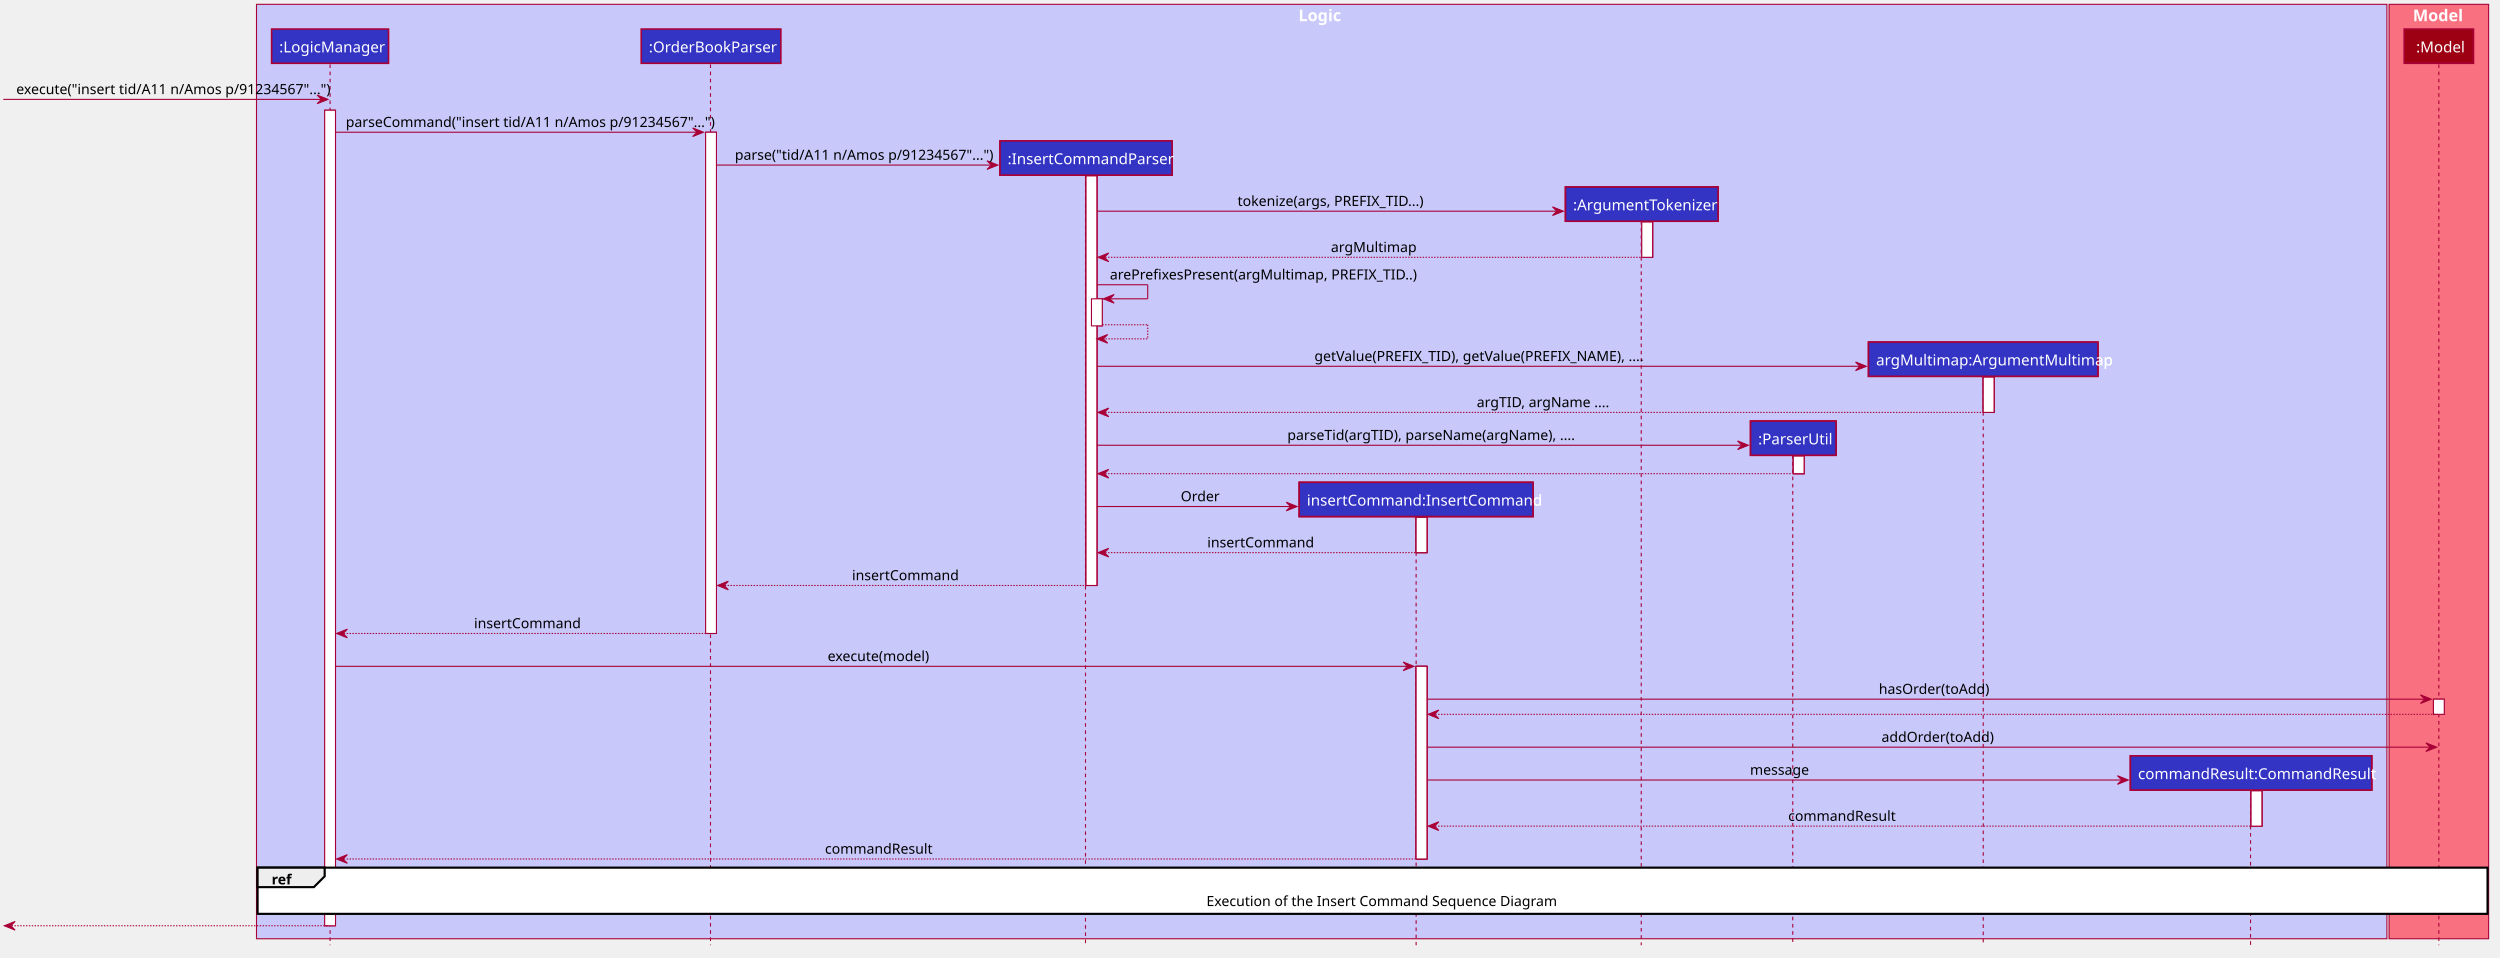
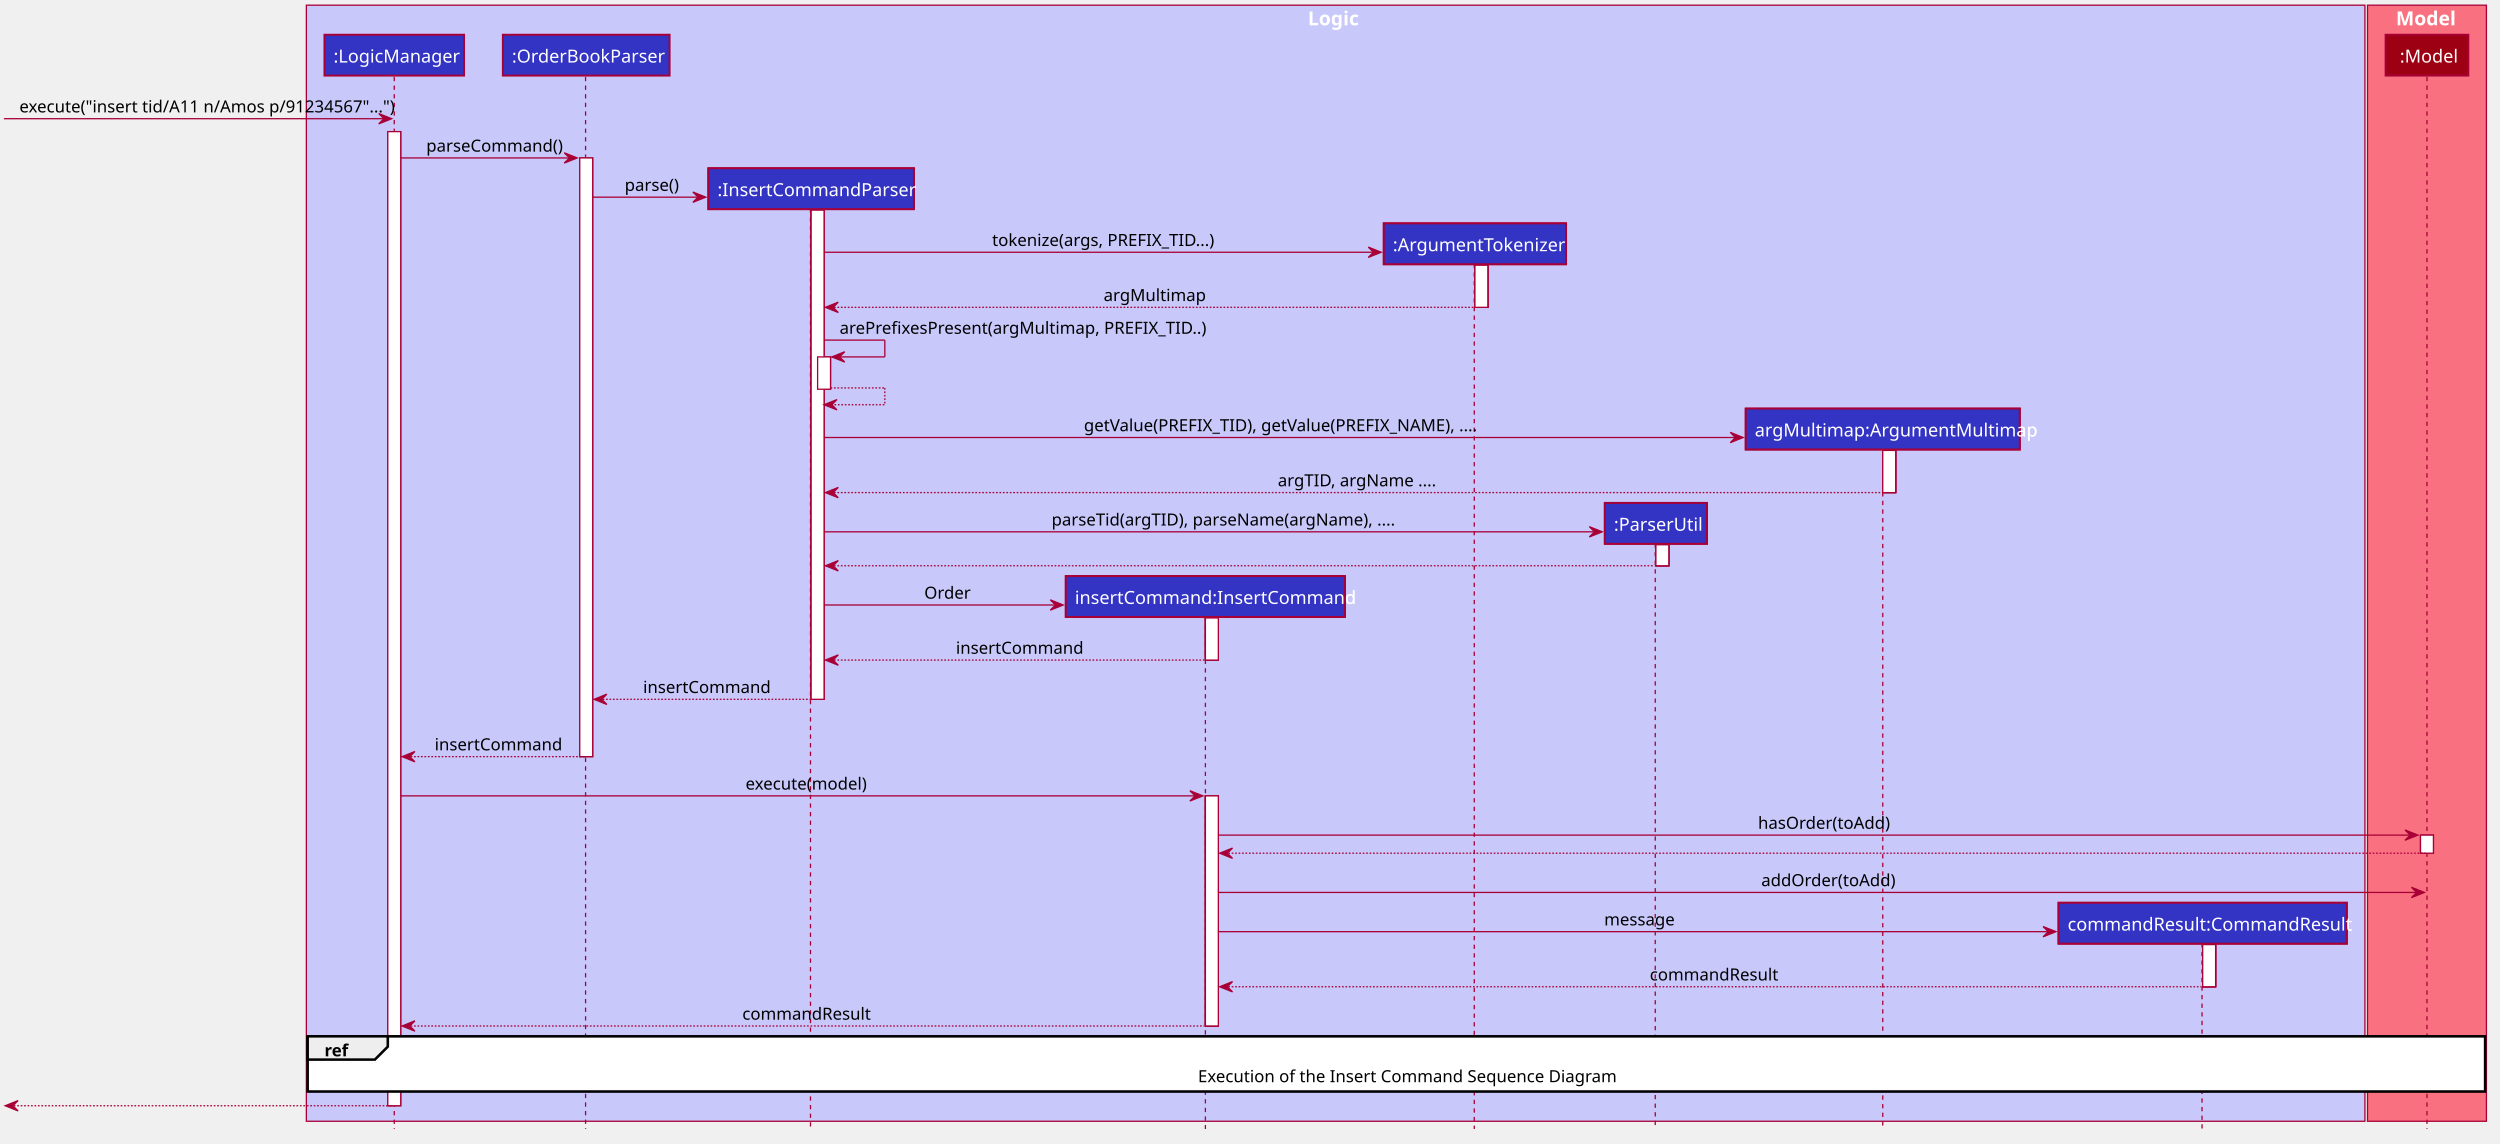
- <svg xmlns="http://www.w3.org/2000/svg" contentScriptType="application/ecmascript" contentStyleType="text/css" height="1327.5px" preserveAspectRatio="none" style="width:3465px;height:1327px;" version="1.1" viewBox="0 0 3465 1327" width="3465px" zoomAndPan="magnify">
+ <svg xmlns="http://www.w3.org/2000/svg" contentScriptType="application/ecmascript" contentStyleType="text/css" height="1327.5px" preserveAspectRatio="none" style="width:2901px;height:1327px;" version="1.1" viewBox="0 0 2901 1327" width="2901px" zoomAndPan="magnify">
  <defs />
  <g>
-     <rect fill="#C8C8FA" height="1295.109" style="stroke: #A80036; stroke-width: 1.5;" width="2952.75" x="355.5" y="6" />
-     <text fill="#FFFFFF" font-family="sans-serif" font-size="22.5" font-weight="bold" lengthAdjust="spacingAndGlyphs" textLength="58.5" x="1799.625" y="29.357">Logic</text>
-     <rect fill="#F97181" height="1295.109" style="stroke: #A80036; stroke-width: 1.5;" width="138" x="3311.25" y="6" />
-     <text fill="#FFFFFF" font-family="sans-serif" font-size="22.5" font-weight="bold" lengthAdjust="spacingAndGlyphs" textLength="66" x="3344.25" y="29.357">Model</text>
+     <rect fill="#C8C8FA" height="1295.109" style="stroke: #A80036; stroke-width: 1.5;" width="2388.75" x="355.5" y="6" />
+     <text fill="#FFFFFF" font-family="sans-serif" font-size="22.5" font-weight="bold" lengthAdjust="spacingAndGlyphs" textLength="58.5" x="1517.625" y="29.357">Logic</text>
+     <rect fill="#F97181" height="1295.109" style="stroke: #A80036; stroke-width: 1.5;" width="138" x="2747.25" y="6" />
+     <text fill="#FFFFFF" font-family="sans-serif" font-size="22.5" font-weight="bold" lengthAdjust="spacingAndGlyphs" textLength="66" x="2780.25" y="29.357">Model</text>
    <rect fill="#FFFFFF" height="1130.367" style="stroke: #A80036; stroke-width: 1.5;" width="15" x="450" y="152.742" />
-     <rect fill="#FFFFFF" height="694.734" style="stroke: #A80036; stroke-width: 1.5;" width="15" x="978" y="183.269" />
-     <rect fill="#FFFFFF" height="567.68" style="stroke: #A80036; stroke-width: 1.5;" width="15" x="1505.25" y="243.797" />
-     <rect fill="#FFFFFF" height="567.68" style="stroke: #A80036; stroke-width: 1.5;" width="15" x="1505.25" y="243.797" />
-     <rect fill="#FFFFFF" height="37.5" style="stroke: #A80036; stroke-width: 1.5;" width="15" x="1512.75" y="414.152" />
-     <rect fill="#FFFFFF" height="48.914" style="stroke: #A80036; stroke-width: 1.5;" width="15" x="1962.75" y="717.035" />
-     <rect fill="#FFFFFF" height="48.914" style="stroke: #A80036; stroke-width: 1.5;" width="15" x="1962.75" y="717.035" />
-     <rect fill="#FFFFFF" height="267.023" style="stroke: #A80036; stroke-width: 1.5;" width="15" x="1962.75" y="923.531" />
-     <rect fill="#FFFFFF" height="267.023" style="stroke: #A80036; stroke-width: 1.5;" width="15" x="1962.75" y="923.531" />
-     <rect fill="#FFFFFF" height="48.914" style="stroke: #A80036; stroke-width: 1.5;" width="15" x="2275.5" y="307.711" />
-     <rect fill="#FFFFFF" height="48.914" style="stroke: #A80036; stroke-width: 1.5;" width="15" x="2275.5" y="307.711" />
-     <rect fill="#FFFFFF" height="24.387" style="stroke: #A80036; stroke-width: 1.5;" width="15" x="2485.5" y="632.121" />
-     <rect fill="#FFFFFF" height="24.387" style="stroke: #A80036; stroke-width: 1.5;" width="15" x="2485.5" y="632.121" />
-     <rect fill="#FFFFFF" height="48.914" style="stroke: #A80036; stroke-width: 1.5;" width="15" x="2748.75" y="522.68" />
-     <rect fill="#FFFFFF" height="48.914" style="stroke: #A80036; stroke-width: 1.5;" width="15" x="2748.75" y="522.68" />
-     <rect fill="#FFFFFF" height="48.914" style="stroke: #A80036; stroke-width: 1.5;" width="15" x="3120" y="1096.113" />
-     <rect fill="#FFFFFF" height="48.914" style="stroke: #A80036; stroke-width: 1.5;" width="15" x="3120" y="1096.113" />
-     <rect fill="#FFFFFF" height="21" style="stroke: #A80036; stroke-width: 1.5;" width="15" x="3372.75" y="969.059" />
-     <rect fill="#3333C4" height="47.414" style="stroke: #A80036; stroke-width: 2.25;" width="238.5" x="1386" y="195.269" />
-     <text fill="#FFFFFF" font-family="sans-serif" font-size="21" lengthAdjust="spacingAndGlyphs" textLength="217.5" x="1396.5" y="227.569">:InsertCommandParser</text>
-     <rect fill="#3333C4" height="47.414" style="stroke: #A80036; stroke-width: 2.25;" width="211.5" x="2169.75" y="259.184" />
-     <text fill="#FFFFFF" font-family="sans-serif" font-size="21" lengthAdjust="spacingAndGlyphs" textLength="190.5" x="2180.25" y="291.483">:ArgumentTokenizer</text>
-     <rect fill="#3333C4" height="47.414" style="stroke: #A80036; stroke-width: 2.25;" width="318" x="2589.75" y="474.152" />
-     <text fill="#FFFFFF" font-family="sans-serif" font-size="21" lengthAdjust="spacingAndGlyphs" textLength="297" x="2600.25" y="506.452">argMultimap:ArgumentMultimap</text>
-     <rect fill="#3333C4" height="47.414" style="stroke: #A80036; stroke-width: 2.25;" width="118.5" x="2426.25" y="583.594" />
-     <text fill="#FFFFFF" font-family="sans-serif" font-size="21" lengthAdjust="spacingAndGlyphs" textLength="97.5" x="2436.75" y="615.894">:ParserUtil</text>
-     <rect fill="#3333C4" height="47.414" style="stroke: #A80036; stroke-width: 2.25;" width="324" x="1800.75" y="668.508" />
-     <text fill="#FFFFFF" font-family="sans-serif" font-size="21" lengthAdjust="spacingAndGlyphs" textLength="303" x="1811.25" y="700.808">insertCommand:InsertCommand</text>
-     <rect fill="#3333C4" height="47.414" style="stroke: #A80036; stroke-width: 2.25;" width="334.5" x="2952.75" y="1047.586" />
-     <text fill="#FFFFFF" font-family="sans-serif" font-size="21" lengthAdjust="spacingAndGlyphs" textLength="313.5" x="2963.25" y="1079.886">commandResult:CommandResult</text>
+     <rect fill="#FFFFFF" height="694.734" style="stroke: #A80036; stroke-width: 1.5;" width="15" x="672.75" y="183.269" />
+     <rect fill="#FFFFFF" height="567.68" style="stroke: #A80036; stroke-width: 1.5;" width="15" x="941.25" y="243.797" />
+     <rect fill="#FFFFFF" height="567.68" style="stroke: #A80036; stroke-width: 1.5;" width="15" x="941.25" y="243.797" />
+     <rect fill="#FFFFFF" height="37.5" style="stroke: #A80036; stroke-width: 1.5;" width="15" x="948.75" y="414.152" />
+     <rect fill="#FFFFFF" height="48.914" style="stroke: #A80036; stroke-width: 1.5;" width="15" x="1398.75" y="717.035" />
+     <rect fill="#FFFFFF" height="48.914" style="stroke: #A80036; stroke-width: 1.5;" width="15" x="1398.75" y="717.035" />
+     <rect fill="#FFFFFF" height="267.023" style="stroke: #A80036; stroke-width: 1.5;" width="15" x="1398.75" y="923.531" />
+     <rect fill="#FFFFFF" height="267.023" style="stroke: #A80036; stroke-width: 1.5;" width="15" x="1398.75" y="923.531" />
+     <rect fill="#FFFFFF" height="48.914" style="stroke: #A80036; stroke-width: 1.5;" width="15" x="1711.5" y="307.711" />
+     <rect fill="#FFFFFF" height="48.914" style="stroke: #A80036; stroke-width: 1.5;" width="15" x="1711.5" y="307.711" />
+     <rect fill="#FFFFFF" height="24.387" style="stroke: #A80036; stroke-width: 1.5;" width="15" x="1921.5" y="632.121" />
+     <rect fill="#FFFFFF" height="24.387" style="stroke: #A80036; stroke-width: 1.5;" width="15" x="1921.5" y="632.121" />
+     <rect fill="#FFFFFF" height="48.914" style="stroke: #A80036; stroke-width: 1.5;" width="15" x="2184.75" y="522.68" />
+     <rect fill="#FFFFFF" height="48.914" style="stroke: #A80036; stroke-width: 1.5;" width="15" x="2184.75" y="522.68" />
+     <rect fill="#FFFFFF" height="48.914" style="stroke: #A80036; stroke-width: 1.5;" width="15" x="2556" y="1096.113" />
+     <rect fill="#FFFFFF" height="48.914" style="stroke: #A80036; stroke-width: 1.5;" width="15" x="2556" y="1096.113" />
+     <rect fill="#FFFFFF" height="21" style="stroke: #A80036; stroke-width: 1.5;" width="15" x="2808.75" y="969.059" />
+     <rect fill="#3333C4" height="47.414" style="stroke: #A80036; stroke-width: 2.25;" width="238.5" x="822" y="195.269" />
+     <text fill="#FFFFFF" font-family="sans-serif" font-size="21" lengthAdjust="spacingAndGlyphs" textLength="217.5" x="832.5" y="227.569">:InsertCommandParser</text>
+     <rect fill="#3333C4" height="47.414" style="stroke: #A80036; stroke-width: 2.25;" width="211.5" x="1605.75" y="259.184" />
+     <text fill="#FFFFFF" font-family="sans-serif" font-size="21" lengthAdjust="spacingAndGlyphs" textLength="190.5" x="1616.25" y="291.483">:ArgumentTokenizer</text>
+     <rect fill="#3333C4" height="47.414" style="stroke: #A80036; stroke-width: 2.25;" width="318" x="2025.75" y="474.152" />
+     <text fill="#FFFFFF" font-family="sans-serif" font-size="21" lengthAdjust="spacingAndGlyphs" textLength="297" x="2036.25" y="506.452">argMultimap:ArgumentMultimap</text>
+     <rect fill="#3333C4" height="47.414" style="stroke: #A80036; stroke-width: 2.25;" width="118.5" x="1862.25" y="583.594" />
+     <text fill="#FFFFFF" font-family="sans-serif" font-size="21" lengthAdjust="spacingAndGlyphs" textLength="97.5" x="1872.75" y="615.894">:ParserUtil</text>
+     <rect fill="#3333C4" height="47.414" style="stroke: #A80036; stroke-width: 2.25;" width="324" x="1236.75" y="668.508" />
+     <text fill="#FFFFFF" font-family="sans-serif" font-size="21" lengthAdjust="spacingAndGlyphs" textLength="303" x="1247.25" y="700.808">insertCommand:InsertCommand</text>
+     <rect fill="#3333C4" height="47.414" style="stroke: #A80036; stroke-width: 2.25;" width="334.5" x="2388.75" y="1047.586" />
+     <text fill="#FFFFFF" font-family="sans-serif" font-size="21" lengthAdjust="spacingAndGlyphs" textLength="313.5" x="2399.25" y="1079.886">commandResult:CommandResult</text>
    <line style="stroke: #A80036; stroke-width: 1.5; stroke-dasharray: 5.0,5.0;" x1="457.5" x2="457.5" y1="89.215" y2="1310.109" />
-     <line style="stroke: #A80036; stroke-width: 1.5; stroke-dasharray: 5.0,5.0;" x1="984.75" x2="984.75" y1="89.215" y2="1310.109" />
-     <line style="stroke: #A80036; stroke-width: 1.5; stroke-dasharray: 5.0,5.0;" x1="1504.5" x2="1504.5" y1="242.227" y2="1310.109" />
-     <line style="stroke: #A80036; stroke-width: 1.5; stroke-dasharray: 5.0,5.0;" x1="1962.75" x2="1962.75" y1="715.465" y2="1310.109" />
-     <line style="stroke: #A80036; stroke-width: 1.5; stroke-dasharray: 5.0,5.0;" x1="2274.75" x2="2274.75" y1="306.141" y2="1310.109" />
-     <line style="stroke: #A80036; stroke-width: 1.5; stroke-dasharray: 5.0,5.0;" x1="2484.75" x2="2484.75" y1="630.551" y2="1310.109" />
-     <line style="stroke: #A80036; stroke-width: 1.5; stroke-dasharray: 5.0,5.0;" x1="2748.75" x2="2748.75" y1="521.109" y2="1310.109" />
-     <line style="stroke: #A80036; stroke-width: 1.5; stroke-dasharray: 5.0,5.0;" x1="3119.25" x2="3119.25" y1="1094.543" y2="1310.109" />
-     <line style="stroke: #A80036; stroke-width: 1.5; stroke-dasharray: 5.0,5.0;" x1="3380.25" x2="3380.25" y1="89.215" y2="1310.109" />
+     <line style="stroke: #A80036; stroke-width: 1.5; stroke-dasharray: 5.0,5.0;" x1="679.5" x2="679.5" y1="89.215" y2="1310.109" />
+     <line style="stroke: #A80036; stroke-width: 1.5; stroke-dasharray: 5.0,5.0;" x1="940.5" x2="940.5" y1="242.227" y2="1310.109" />
+     <line style="stroke: #A80036; stroke-width: 1.5; stroke-dasharray: 5.0,5.0;" x1="1398.75" x2="1398.75" y1="715.465" y2="1310.109" />
+     <line style="stroke: #A80036; stroke-width: 1.5; stroke-dasharray: 5.0,5.0;" x1="1710.75" x2="1710.75" y1="306.141" y2="1310.109" />
+     <line style="stroke: #A80036; stroke-width: 1.5; stroke-dasharray: 5.0,5.0;" x1="1920.75" x2="1920.75" y1="630.551" y2="1310.109" />
+     <line style="stroke: #A80036; stroke-width: 1.5; stroke-dasharray: 5.0,5.0;" x1="2184.75" x2="2184.75" y1="521.109" y2="1310.109" />
+     <line style="stroke: #A80036; stroke-width: 1.5; stroke-dasharray: 5.0,5.0;" x1="2555.25" x2="2555.25" y1="1094.543" y2="1310.109" />
+     <line style="stroke: #A80036; stroke-width: 1.5; stroke-dasharray: 5.0,5.0;" x1="2816.25" x2="2816.25" y1="89.215" y2="1310.109" />
    <rect fill="#3333C4" height="47.414" style="stroke: #A80036; stroke-width: 2.25;" width="162" x="376.5" y="40.301" />
    <text fill="#FFFFFF" font-family="sans-serif" font-size="21" lengthAdjust="spacingAndGlyphs" textLength="141" x="387" y="72.601">:LogicManager</text>
-     <rect fill="#3333C4" height="47.414" style="stroke: #A80036; stroke-width: 2.25;" width="193.5" x="888.75" y="40.301" />
-     <text fill="#FFFFFF" font-family="sans-serif" font-size="21" lengthAdjust="spacingAndGlyphs" textLength="172.5" x="899.25" y="72.601">:OrderBookParser</text>
-     <rect fill="#9D0012" height="47.414" style="stroke: #A80036; stroke-width: 2.25;" width="96" x="3332.25" y="40.301" />
-     <text fill="#FFFFFF" font-family="sans-serif" font-size="21" lengthAdjust="spacingAndGlyphs" textLength="63" x="3348.75" y="72.601">:Model</text>
+     <rect fill="#3333C4" height="47.414" style="stroke: #A80036; stroke-width: 2.25;" width="193.5" x="583.5" y="40.301" />
+     <text fill="#FFFFFF" font-family="sans-serif" font-size="21" lengthAdjust="spacingAndGlyphs" textLength="172.5" x="594" y="72.601">:OrderBookParser</text>
+     <rect fill="#9D0012" height="47.414" style="stroke: #A80036; stroke-width: 2.25;" width="96" x="2768.25" y="40.301" />
+     <text fill="#FFFFFF" font-family="sans-serif" font-size="21" lengthAdjust="spacingAndGlyphs" textLength="63" x="2784.75" y="72.601">:Model</text>
    <rect fill="#FFFFFF" height="1130.367" style="stroke: #A80036; stroke-width: 1.5;" width="15" x="450" y="152.742" />
-     <rect fill="#FFFFFF" height="694.734" style="stroke: #A80036; stroke-width: 1.5;" width="15" x="978" y="183.269" />
-     <rect fill="#FFFFFF" height="567.68" style="stroke: #A80036; stroke-width: 1.5;" width="15" x="1505.25" y="243.797" />
-     <rect fill="#FFFFFF" height="567.68" style="stroke: #A80036; stroke-width: 1.5;" width="15" x="1505.25" y="243.797" />
-     <rect fill="#FFFFFF" height="37.5" style="stroke: #A80036; stroke-width: 1.5;" width="15" x="1512.75" y="414.152" />
-     <rect fill="#FFFFFF" height="48.914" style="stroke: #A80036; stroke-width: 1.5;" width="15" x="1962.75" y="717.035" />
-     <rect fill="#FFFFFF" height="48.914" style="stroke: #A80036; stroke-width: 1.5;" width="15" x="1962.75" y="717.035" />
-     <rect fill="#FFFFFF" height="267.023" style="stroke: #A80036; stroke-width: 1.5;" width="15" x="1962.75" y="923.531" />
-     <rect fill="#FFFFFF" height="267.023" style="stroke: #A80036; stroke-width: 1.5;" width="15" x="1962.75" y="923.531" />
-     <rect fill="#FFFFFF" height="48.914" style="stroke: #A80036; stroke-width: 1.5;" width="15" x="2275.5" y="307.711" />
-     <rect fill="#FFFFFF" height="48.914" style="stroke: #A80036; stroke-width: 1.5;" width="15" x="2275.5" y="307.711" />
-     <rect fill="#FFFFFF" height="24.387" style="stroke: #A80036; stroke-width: 1.5;" width="15" x="2485.5" y="632.121" />
-     <rect fill="#FFFFFF" height="24.387" style="stroke: #A80036; stroke-width: 1.5;" width="15" x="2485.5" y="632.121" />
-     <rect fill="#FFFFFF" height="48.914" style="stroke: #A80036; stroke-width: 1.5;" width="15" x="2748.75" y="522.68" />
-     <rect fill="#FFFFFF" height="48.914" style="stroke: #A80036; stroke-width: 1.5;" width="15" x="2748.75" y="522.68" />
-     <rect fill="#FFFFFF" height="48.914" style="stroke: #A80036; stroke-width: 1.5;" width="15" x="3120" y="1096.113" />
-     <rect fill="#FFFFFF" height="48.914" style="stroke: #A80036; stroke-width: 1.5;" width="15" x="3120" y="1096.113" />
-     <rect fill="#FFFFFF" height="21" style="stroke: #A80036; stroke-width: 1.5;" width="15" x="3372.75" y="969.059" />
+     <rect fill="#FFFFFF" height="694.734" style="stroke: #A80036; stroke-width: 1.5;" width="15" x="672.75" y="183.269" />
+     <rect fill="#FFFFFF" height="567.68" style="stroke: #A80036; stroke-width: 1.5;" width="15" x="941.25" y="243.797" />
+     <rect fill="#FFFFFF" height="567.68" style="stroke: #A80036; stroke-width: 1.5;" width="15" x="941.25" y="243.797" />
+     <rect fill="#FFFFFF" height="37.5" style="stroke: #A80036; stroke-width: 1.5;" width="15" x="948.75" y="414.152" />
+     <rect fill="#FFFFFF" height="48.914" style="stroke: #A80036; stroke-width: 1.5;" width="15" x="1398.75" y="717.035" />
+     <rect fill="#FFFFFF" height="48.914" style="stroke: #A80036; stroke-width: 1.5;" width="15" x="1398.75" y="717.035" />
+     <rect fill="#FFFFFF" height="267.023" style="stroke: #A80036; stroke-width: 1.5;" width="15" x="1398.75" y="923.531" />
+     <rect fill="#FFFFFF" height="267.023" style="stroke: #A80036; stroke-width: 1.5;" width="15" x="1398.75" y="923.531" />
+     <rect fill="#FFFFFF" height="48.914" style="stroke: #A80036; stroke-width: 1.5;" width="15" x="1711.5" y="307.711" />
+     <rect fill="#FFFFFF" height="48.914" style="stroke: #A80036; stroke-width: 1.5;" width="15" x="1711.5" y="307.711" />
+     <rect fill="#FFFFFF" height="24.387" style="stroke: #A80036; stroke-width: 1.5;" width="15" x="1921.5" y="632.121" />
+     <rect fill="#FFFFFF" height="24.387" style="stroke: #A80036; stroke-width: 1.5;" width="15" x="1921.5" y="632.121" />
+     <rect fill="#FFFFFF" height="48.914" style="stroke: #A80036; stroke-width: 1.5;" width="15" x="2184.75" y="522.68" />
+     <rect fill="#FFFFFF" height="48.914" style="stroke: #A80036; stroke-width: 1.5;" width="15" x="2184.75" y="522.68" />
+     <rect fill="#FFFFFF" height="48.914" style="stroke: #A80036; stroke-width: 1.5;" width="15" x="2556" y="1096.113" />
+     <rect fill="#FFFFFF" height="48.914" style="stroke: #A80036; stroke-width: 1.5;" width="15" x="2556" y="1096.113" />
+     <rect fill="#FFFFFF" height="21" style="stroke: #A80036; stroke-width: 1.5;" width="15" x="2808.75" y="969.059" />
    <polygon fill="#A80036" points="439.5,131.742,454.5,137.742,439.5,143.742,445.5,137.742" style="stroke: #A80036; stroke-width: 1.5;" />
    <line style="stroke: #A80036; stroke-width: 1.5;" x1="4.5" x2="448.5" y1="137.742" y2="137.742" />
    <text fill="#000000" font-family="sans-serif" font-size="19.5" lengthAdjust="spacingAndGlyphs" textLength="417" x="22.5" y="130.458">execute("insert tid/A11 n/Amos p/91234567"...")</text>
-     <polygon fill="#A80036" points="960,177.269,975,183.269,960,189.269,966,183.269" style="stroke: #A80036; stroke-width: 1.5;" />
-     <line style="stroke: #A80036; stroke-width: 1.5;" x1="465" x2="969" y1="183.269" y2="183.269" />
-     <text fill="#000000" font-family="sans-serif" font-size="19.5" lengthAdjust="spacingAndGlyphs" textLength="484.5" x="479.25" y="175.985">parseCommand("insert tid/A11 n/Amos p/91234567"...")</text>
-     <polygon fill="#A80036" points="1368,222.797,1383,228.797,1368,234.797,1374,228.797" style="stroke: #A80036; stroke-width: 1.5;" />
-     <line style="stroke: #A80036; stroke-width: 1.5;" x1="993" x2="1377" y1="228.797" y2="228.797" />
-     <text fill="#000000" font-family="sans-serif" font-size="19.5" lengthAdjust="spacingAndGlyphs" textLength="342" x="1018.5" y="221.512">parse("tid/A11 n/Amos p/91234567"...")</text>
-     <rect fill="#3333C4" height="47.414" style="stroke: #A80036; stroke-width: 2.25;" width="238.5" x="1386" y="195.269" />
-     <text fill="#FFFFFF" font-family="sans-serif" font-size="21" lengthAdjust="spacingAndGlyphs" textLength="217.5" x="1396.5" y="227.569">:InsertCommandParser</text>
-     <polygon fill="#A80036" points="2151.75,286.711,2166.75,292.711,2151.75,298.711,2157.75,292.711" style="stroke: #A80036; stroke-width: 1.5;" />
-     <line style="stroke: #A80036; stroke-width: 1.5;" x1="1520.25" x2="2160.75" y1="292.711" y2="292.711" />
-     <text fill="#000000" font-family="sans-serif" font-size="19.5" lengthAdjust="spacingAndGlyphs" textLength="259.5" x="1715.25" y="285.426">tokenize(args, PREFIX_TID...)</text>
-     <rect fill="#3333C4" height="47.414" style="stroke: #A80036; stroke-width: 2.25;" width="211.5" x="2169.75" y="259.184" />
-     <text fill="#FFFFFF" font-family="sans-serif" font-size="21" lengthAdjust="spacingAndGlyphs" textLength="190.5" x="2180.25" y="291.483">:ArgumentTokenizer</text>
-     <polygon fill="#A80036" points="1536.75,350.625,1521.75,356.625,1536.75,362.625,1530.75,356.625" style="stroke: #A80036; stroke-width: 1.5;" />
-     <line style="stroke: #A80036; stroke-width: 1.5; stroke-dasharray: 2.0,2.0;" x1="1527.75" x2="2274" y1="356.625" y2="356.625" />
-     <text fill="#000000" font-family="sans-serif" font-size="19.5" lengthAdjust="spacingAndGlyphs" textLength="106.5" x="1844.625" y="349.34">argMultimap</text>
-     <line style="stroke: #A80036; stroke-width: 1.5;" x1="1520.25" x2="1590.75" y1="394.652" y2="394.652" />
-     <line style="stroke: #A80036; stroke-width: 1.5;" x1="1590.75" x2="1590.75" y1="394.652" y2="414.152" />
-     <line style="stroke: #A80036; stroke-width: 1.5;" x1="1529.25" x2="1590.75" y1="414.152" y2="414.152" />
-     <polygon fill="#A80036" points="1544.25,408.152,1529.25,414.152,1544.25,420.152,1538.25,414.152" style="stroke: #A80036; stroke-width: 1.5;" />
-     <text fill="#000000" font-family="sans-serif" font-size="19.5" lengthAdjust="spacingAndGlyphs" textLength="414" x="1538.25" y="387.368">arePrefixesPresent(argMultimap, PREFIX_TID..)</text>
-     <line style="stroke: #A80036; stroke-width: 1.5; stroke-dasharray: 2.0,2.0;" x1="1527.75" x2="1590.75" y1="450.152" y2="450.152" />
-     <line style="stroke: #A80036; stroke-width: 1.5; stroke-dasharray: 2.0,2.0;" x1="1590.75" x2="1590.75" y1="450.152" y2="469.652" />
-     <line style="stroke: #A80036; stroke-width: 1.5; stroke-dasharray: 2.0,2.0;" x1="1520.25" x2="1590.75" y1="469.652" y2="469.652" />
-     <polygon fill="#A80036" points="1535.25,463.652,1520.25,469.652,1535.25,475.652,1529.25,469.652" style="stroke: #A80036; stroke-width: 1.5;" />
-     <polygon fill="#A80036" points="2571.75,501.68,2586.75,507.68,2571.75,513.68,2577.75,507.68" style="stroke: #A80036; stroke-width: 1.5;" />
-     <line style="stroke: #A80036; stroke-width: 1.5;" x1="1520.25" x2="2580.75" y1="507.68" y2="507.68" />
-     <text fill="#000000" font-family="sans-serif" font-size="19.5" lengthAdjust="spacingAndGlyphs" textLength="466.5" x="1821.75" y="500.395">getValue(PREFIX_TID), getValue(PREFIX_NAME), ....</text>
-     <rect fill="#3333C4" height="47.414" style="stroke: #A80036; stroke-width: 2.25;" width="318" x="2589.75" y="474.152" />
-     <text fill="#FFFFFF" font-family="sans-serif" font-size="21" lengthAdjust="spacingAndGlyphs" textLength="297" x="2600.25" y="506.452">argMultimap:ArgumentMultimap</text>
-     <polygon fill="#A80036" points="1536.75,565.594,1521.75,571.594,1536.75,577.594,1530.75,571.594" style="stroke: #A80036; stroke-width: 1.5;" />
-     <line style="stroke: #A80036; stroke-width: 1.5; stroke-dasharray: 2.0,2.0;" x1="1527.75" x2="2747.25" y1="571.594" y2="571.594" />
-     <text fill="#000000" font-family="sans-serif" font-size="19.5" lengthAdjust="spacingAndGlyphs" textLength="175.5" x="2046.75" y="564.309">argTID, argName ....</text>
-     <polygon fill="#A80036" points="2408.25,611.121,2423.25,617.121,2408.25,623.121,2414.25,617.121" style="stroke: #A80036; stroke-width: 1.5;" />
-     <line style="stroke: #A80036; stroke-width: 1.5;" x1="1520.25" x2="2417.25" y1="617.121" y2="617.121" />
-     <text fill="#000000" font-family="sans-serif" font-size="19.5" lengthAdjust="spacingAndGlyphs" textLength="378" x="1784.25" y="609.836">parseTid(argTID), parseName(argName), ....</text>
-     <rect fill="#3333C4" height="47.414" style="stroke: #A80036; stroke-width: 2.25;" width="118.5" x="2426.25" y="583.594" />
-     <text fill="#FFFFFF" font-family="sans-serif" font-size="21" lengthAdjust="spacingAndGlyphs" textLength="97.5" x="2436.75" y="615.894">:ParserUtil</text>
-     <polygon fill="#A80036" points="1536.75,650.508,1521.75,656.508,1536.75,662.508,1530.75,656.508" style="stroke: #A80036; stroke-width: 1.5;" />
-     <line style="stroke: #A80036; stroke-width: 1.5; stroke-dasharray: 2.0,2.0;" x1="1527.75" x2="2484" y1="656.508" y2="656.508" />
-     <polygon fill="#A80036" points="1782.75,696.035,1797.75,702.035,1782.75,708.035,1788.75,702.035" style="stroke: #A80036; stroke-width: 1.5;" />
-     <line style="stroke: #A80036; stroke-width: 1.5;" x1="1520.25" x2="1791.75" y1="702.035" y2="702.035" />
-     <text fill="#000000" font-family="sans-serif" font-size="19.5" lengthAdjust="spacingAndGlyphs" textLength="48" x="1636.5" y="694.75">Order</text>
-     <rect fill="#3333C4" height="47.414" style="stroke: #A80036; stroke-width: 2.25;" width="324" x="1800.75" y="668.508" />
-     <text fill="#FFFFFF" font-family="sans-serif" font-size="21" lengthAdjust="spacingAndGlyphs" textLength="303" x="1811.25" y="700.808">insertCommand:InsertCommand</text>
-     <polygon fill="#A80036" points="1536.75,759.949,1521.75,765.949,1536.75,771.949,1530.75,765.949" style="stroke: #A80036; stroke-width: 1.5;" />
-     <line style="stroke: #A80036; stroke-width: 1.5; stroke-dasharray: 2.0,2.0;" x1="1527.75" x2="1961.25" y1="765.949" y2="765.949" />
-     <text fill="#000000" font-family="sans-serif" font-size="19.5" lengthAdjust="spacingAndGlyphs" textLength="136.5" x="1673.25" y="758.665">insertCommand</text>
-     <polygon fill="#A80036" points="1009.5,805.477,994.5,811.477,1009.5,817.477,1003.5,811.477" style="stroke: #A80036; stroke-width: 1.5;" />
-     <line style="stroke: #A80036; stroke-width: 1.5; stroke-dasharray: 2.0,2.0;" x1="1000.5" x2="1503.75" y1="811.477" y2="811.477" />
-     <text fill="#000000" font-family="sans-serif" font-size="19.5" lengthAdjust="spacingAndGlyphs" textLength="136.5" x="1180.875" y="804.192">insertCommand</text>
+     <polygon fill="#A80036" points="654.75,177.269,669.75,183.269,654.75,189.269,660.75,183.269" style="stroke: #A80036; stroke-width: 1.5;" />
+     <line style="stroke: #A80036; stroke-width: 1.5;" x1="465" x2="663.75" y1="183.269" y2="183.269" />
+     <text fill="#000000" font-family="sans-serif" font-size="19.5" lengthAdjust="spacingAndGlyphs" textLength="148.5" x="494.625" y="175.985">parseCommand()</text>
+     <polygon fill="#A80036" points="804,222.797,819,228.797,804,234.797,810,228.797" style="stroke: #A80036; stroke-width: 1.5;" />
+     <line style="stroke: #A80036; stroke-width: 1.5;" x1="687.75" x2="813" y1="228.797" y2="228.797" />
+     <text fill="#000000" font-family="sans-serif" font-size="19.5" lengthAdjust="spacingAndGlyphs" textLength="60" x="724.875" y="221.512">parse()</text>
+     <rect fill="#3333C4" height="47.414" style="stroke: #A80036; stroke-width: 2.25;" width="238.5" x="822" y="195.269" />
+     <text fill="#FFFFFF" font-family="sans-serif" font-size="21" lengthAdjust="spacingAndGlyphs" textLength="217.5" x="832.5" y="227.569">:InsertCommandParser</text>
+     <polygon fill="#A80036" points="1587.75,286.711,1602.75,292.711,1587.75,298.711,1593.75,292.711" style="stroke: #A80036; stroke-width: 1.5;" />
+     <line style="stroke: #A80036; stroke-width: 1.5;" x1="956.25" x2="1596.75" y1="292.711" y2="292.711" />
+     <text fill="#000000" font-family="sans-serif" font-size="19.5" lengthAdjust="spacingAndGlyphs" textLength="259.5" x="1151.25" y="285.426">tokenize(args, PREFIX_TID...)</text>
+     <rect fill="#3333C4" height="47.414" style="stroke: #A80036; stroke-width: 2.25;" width="211.5" x="1605.75" y="259.184" />
+     <text fill="#FFFFFF" font-family="sans-serif" font-size="21" lengthAdjust="spacingAndGlyphs" textLength="190.5" x="1616.25" y="291.483">:ArgumentTokenizer</text>
+     <polygon fill="#A80036" points="972.75,350.625,957.75,356.625,972.75,362.625,966.75,356.625" style="stroke: #A80036; stroke-width: 1.5;" />
+     <line style="stroke: #A80036; stroke-width: 1.5; stroke-dasharray: 2.0,2.0;" x1="963.75" x2="1710" y1="356.625" y2="356.625" />
+     <text fill="#000000" font-family="sans-serif" font-size="19.5" lengthAdjust="spacingAndGlyphs" textLength="106.5" x="1280.625" y="349.34">argMultimap</text>
+     <line style="stroke: #A80036; stroke-width: 1.5;" x1="956.25" x2="1026.75" y1="394.652" y2="394.652" />
+     <line style="stroke: #A80036; stroke-width: 1.5;" x1="1026.75" x2="1026.75" y1="394.652" y2="414.152" />
+     <line style="stroke: #A80036; stroke-width: 1.5;" x1="965.25" x2="1026.75" y1="414.152" y2="414.152" />
+     <polygon fill="#A80036" points="980.25,408.152,965.25,414.152,980.25,420.152,974.25,414.152" style="stroke: #A80036; stroke-width: 1.5;" />
+     <text fill="#000000" font-family="sans-serif" font-size="19.5" lengthAdjust="spacingAndGlyphs" textLength="414" x="974.25" y="387.368">arePrefixesPresent(argMultimap, PREFIX_TID..)</text>
+     <line style="stroke: #A80036; stroke-width: 1.5; stroke-dasharray: 2.0,2.0;" x1="963.75" x2="1026.75" y1="450.152" y2="450.152" />
+     <line style="stroke: #A80036; stroke-width: 1.5; stroke-dasharray: 2.0,2.0;" x1="1026.75" x2="1026.75" y1="450.152" y2="469.652" />
+     <line style="stroke: #A80036; stroke-width: 1.5; stroke-dasharray: 2.0,2.0;" x1="956.25" x2="1026.75" y1="469.652" y2="469.652" />
+     <polygon fill="#A80036" points="971.25,463.652,956.25,469.652,971.25,475.652,965.25,469.652" style="stroke: #A80036; stroke-width: 1.5;" />
+     <polygon fill="#A80036" points="2007.75,501.68,2022.75,507.68,2007.75,513.68,2013.75,507.68" style="stroke: #A80036; stroke-width: 1.5;" />
+     <line style="stroke: #A80036; stroke-width: 1.5;" x1="956.25" x2="2016.75" y1="507.68" y2="507.68" />
+     <text fill="#000000" font-family="sans-serif" font-size="19.5" lengthAdjust="spacingAndGlyphs" textLength="466.5" x="1257.75" y="500.395">getValue(PREFIX_TID), getValue(PREFIX_NAME), ....</text>
+     <rect fill="#3333C4" height="47.414" style="stroke: #A80036; stroke-width: 2.25;" width="318" x="2025.75" y="474.152" />
+     <text fill="#FFFFFF" font-family="sans-serif" font-size="21" lengthAdjust="spacingAndGlyphs" textLength="297" x="2036.25" y="506.452">argMultimap:ArgumentMultimap</text>
+     <polygon fill="#A80036" points="972.75,565.594,957.75,571.594,972.75,577.594,966.75,571.594" style="stroke: #A80036; stroke-width: 1.5;" />
+     <line style="stroke: #A80036; stroke-width: 1.5; stroke-dasharray: 2.0,2.0;" x1="963.75" x2="2183.25" y1="571.594" y2="571.594" />
+     <text fill="#000000" font-family="sans-serif" font-size="19.5" lengthAdjust="spacingAndGlyphs" textLength="175.5" x="1482.75" y="564.309">argTID, argName ....</text>
+     <polygon fill="#A80036" points="1844.25,611.121,1859.25,617.121,1844.25,623.121,1850.25,617.121" style="stroke: #A80036; stroke-width: 1.5;" />
+     <line style="stroke: #A80036; stroke-width: 1.5;" x1="956.25" x2="1853.25" y1="617.121" y2="617.121" />
+     <text fill="#000000" font-family="sans-serif" font-size="19.5" lengthAdjust="spacingAndGlyphs" textLength="378" x="1220.25" y="609.836">parseTid(argTID), parseName(argName), ....</text>
+     <rect fill="#3333C4" height="47.414" style="stroke: #A80036; stroke-width: 2.25;" width="118.5" x="1862.25" y="583.594" />
+     <text fill="#FFFFFF" font-family="sans-serif" font-size="21" lengthAdjust="spacingAndGlyphs" textLength="97.5" x="1872.75" y="615.894">:ParserUtil</text>
+     <polygon fill="#A80036" points="972.75,650.508,957.75,656.508,972.75,662.508,966.75,656.508" style="stroke: #A80036; stroke-width: 1.5;" />
+     <line style="stroke: #A80036; stroke-width: 1.5; stroke-dasharray: 2.0,2.0;" x1="963.75" x2="1920" y1="656.508" y2="656.508" />
+     <polygon fill="#A80036" points="1218.75,696.035,1233.75,702.035,1218.75,708.035,1224.75,702.035" style="stroke: #A80036; stroke-width: 1.5;" />
+     <line style="stroke: #A80036; stroke-width: 1.5;" x1="956.25" x2="1227.75" y1="702.035" y2="702.035" />
+     <text fill="#000000" font-family="sans-serif" font-size="19.5" lengthAdjust="spacingAndGlyphs" textLength="48" x="1072.5" y="694.75">Order</text>
+     <rect fill="#3333C4" height="47.414" style="stroke: #A80036; stroke-width: 2.25;" width="324" x="1236.75" y="668.508" />
+     <text fill="#FFFFFF" font-family="sans-serif" font-size="21" lengthAdjust="spacingAndGlyphs" textLength="303" x="1247.25" y="700.808">insertCommand:InsertCommand</text>
+     <polygon fill="#A80036" points="972.75,759.949,957.75,765.949,972.75,771.949,966.75,765.949" style="stroke: #A80036; stroke-width: 1.5;" />
+     <line style="stroke: #A80036; stroke-width: 1.5; stroke-dasharray: 2.0,2.0;" x1="963.75" x2="1397.25" y1="765.949" y2="765.949" />
+     <text fill="#000000" font-family="sans-serif" font-size="19.5" lengthAdjust="spacingAndGlyphs" textLength="136.5" x="1109.25" y="758.665">insertCommand</text>
+     <polygon fill="#A80036" points="704.25,805.477,689.25,811.477,704.25,817.477,698.25,811.477" style="stroke: #A80036; stroke-width: 1.5;" />
+     <line style="stroke: #A80036; stroke-width: 1.5; stroke-dasharray: 2.0,2.0;" x1="695.25" x2="939.75" y1="811.477" y2="811.477" />
+     <text fill="#000000" font-family="sans-serif" font-size="19.5" lengthAdjust="spacingAndGlyphs" textLength="136.5" x="746.25" y="804.192">insertCommand</text>
    <polygon fill="#A80036" points="481.5,872.004,466.5,878.004,481.5,884.004,475.5,878.004" style="stroke: #A80036; stroke-width: 1.5;" />
-     <line style="stroke: #A80036; stroke-width: 1.5; stroke-dasharray: 2.0,2.0;" x1="472.5" x2="984" y1="878.004" y2="878.004" />
-     <text fill="#000000" font-family="sans-serif" font-size="19.5" lengthAdjust="spacingAndGlyphs" textLength="136.5" x="657" y="870.719">insertCommand</text>
-     <polygon fill="#A80036" points="1944.75,917.531,1959.75,923.531,1944.75,929.531,1950.75,923.531" style="stroke: #A80036; stroke-width: 1.5;" />
-     <line style="stroke: #A80036; stroke-width: 1.5;" x1="465" x2="1953.75" y1="923.531" y2="923.531" />
-     <text fill="#000000" font-family="sans-serif" font-size="19.5" lengthAdjust="spacingAndGlyphs" textLength="133.5" x="1147.125" y="916.247">execute(model)</text>
-     <polygon fill="#A80036" points="3354.75,963.059,3369.75,969.059,3354.75,975.059,3360.75,969.059" style="stroke: #A80036; stroke-width: 1.5;" />
-     <line style="stroke: #A80036; stroke-width: 1.5;" x1="1977.75" x2="3363.75" y1="969.059" y2="969.059" />
-     <text fill="#000000" font-family="sans-serif" font-size="19.5" lengthAdjust="spacingAndGlyphs" textLength="142.5" x="2604" y="961.774">hasOrder(toAdd)</text>
-     <polygon fill="#A80036" points="1994.25,984.059,1979.25,990.059,1994.25,996.059,1988.25,990.059" style="stroke: #A80036; stroke-width: 1.5;" />
-     <line style="stroke: #A80036; stroke-width: 1.5; stroke-dasharray: 2.0,2.0;" x1="1985.25" x2="3378.75" y1="990.059" y2="990.059" />
-     <polygon fill="#A80036" points="3362.25,1029.586,3377.25,1035.586,3362.25,1041.586,3368.25,1035.586" style="stroke: #A80036; stroke-width: 1.5;" />
-     <line style="stroke: #A80036; stroke-width: 1.5;" x1="1977.75" x2="3371.25" y1="1035.586" y2="1035.586" />
-     <text fill="#000000" font-family="sans-serif" font-size="19.5" lengthAdjust="spacingAndGlyphs" textLength="142.5" x="2607.75" y="1028.301">addOrder(toAdd)</text>
-     <polygon fill="#A80036" points="2934.75,1075.113,2949.75,1081.113,2934.75,1087.113,2940.75,1081.113" style="stroke: #A80036; stroke-width: 1.5;" />
-     <line style="stroke: #A80036; stroke-width: 1.5;" x1="1977.75" x2="2943.75" y1="1081.113" y2="1081.113" />
-     <text fill="#000000" font-family="sans-serif" font-size="19.5" lengthAdjust="spacingAndGlyphs" textLength="79.5" x="2425.5" y="1073.829">message</text>
-     <rect fill="#3333C4" height="47.414" style="stroke: #A80036; stroke-width: 2.25;" width="334.5" x="2952.75" y="1047.586" />
-     <text fill="#FFFFFF" font-family="sans-serif" font-size="21" lengthAdjust="spacingAndGlyphs" textLength="313.5" x="2963.25" y="1079.886">commandResult:CommandResult</text>
-     <polygon fill="#A80036" points="1994.25,1139.027,1979.25,1145.027,1994.25,1151.027,1988.25,1145.027" style="stroke: #A80036; stroke-width: 1.5;" />
-     <line style="stroke: #A80036; stroke-width: 1.5; stroke-dasharray: 2.0,2.0;" x1="1985.25" x2="3118.5" y1="1145.027" y2="1145.027" />
-     <text fill="#000000" font-family="sans-serif" font-size="19.5" lengthAdjust="spacingAndGlyphs" textLength="141" x="2478.375" y="1137.743">commandResult</text>
+     <line style="stroke: #A80036; stroke-width: 1.5; stroke-dasharray: 2.0,2.0;" x1="472.5" x2="678.75" y1="878.004" y2="878.004" />
+     <text fill="#000000" font-family="sans-serif" font-size="19.5" lengthAdjust="spacingAndGlyphs" textLength="136.5" x="504.375" y="870.719">insertCommand</text>
+     <polygon fill="#A80036" points="1380.75,917.531,1395.75,923.531,1380.75,929.531,1386.75,923.531" style="stroke: #A80036; stroke-width: 1.5;" />
+     <line style="stroke: #A80036; stroke-width: 1.5;" x1="465" x2="1389.75" y1="923.531" y2="923.531" />
+     <text fill="#000000" font-family="sans-serif" font-size="19.5" lengthAdjust="spacingAndGlyphs" textLength="133.5" x="865.125" y="916.247">execute(model)</text>
+     <polygon fill="#A80036" points="2790.75,963.059,2805.75,969.059,2790.75,975.059,2796.75,969.059" style="stroke: #A80036; stroke-width: 1.5;" />
+     <line style="stroke: #A80036; stroke-width: 1.5;" x1="1413.75" x2="2799.75" y1="969.059" y2="969.059" />
+     <text fill="#000000" font-family="sans-serif" font-size="19.5" lengthAdjust="spacingAndGlyphs" textLength="142.5" x="2040" y="961.774">hasOrder(toAdd)</text>
+     <polygon fill="#A80036" points="1430.25,984.059,1415.25,990.059,1430.25,996.059,1424.25,990.059" style="stroke: #A80036; stroke-width: 1.5;" />
+     <line style="stroke: #A80036; stroke-width: 1.5; stroke-dasharray: 2.0,2.0;" x1="1421.25" x2="2814.75" y1="990.059" y2="990.059" />
+     <polygon fill="#A80036" points="2798.25,1029.586,2813.25,1035.586,2798.25,1041.586,2804.25,1035.586" style="stroke: #A80036; stroke-width: 1.5;" />
+     <line style="stroke: #A80036; stroke-width: 1.5;" x1="1413.75" x2="2807.25" y1="1035.586" y2="1035.586" />
+     <text fill="#000000" font-family="sans-serif" font-size="19.5" lengthAdjust="spacingAndGlyphs" textLength="142.5" x="2043.75" y="1028.301">addOrder(toAdd)</text>
+     <polygon fill="#A80036" points="2370.75,1075.113,2385.75,1081.113,2370.75,1087.113,2376.75,1081.113" style="stroke: #A80036; stroke-width: 1.5;" />
+     <line style="stroke: #A80036; stroke-width: 1.5;" x1="1413.75" x2="2379.75" y1="1081.113" y2="1081.113" />
+     <text fill="#000000" font-family="sans-serif" font-size="19.5" lengthAdjust="spacingAndGlyphs" textLength="79.5" x="1861.5" y="1073.829">message</text>
+     <rect fill="#3333C4" height="47.414" style="stroke: #A80036; stroke-width: 2.25;" width="334.5" x="2388.75" y="1047.586" />
+     <text fill="#FFFFFF" font-family="sans-serif" font-size="21" lengthAdjust="spacingAndGlyphs" textLength="313.5" x="2399.25" y="1079.886">commandResult:CommandResult</text>
+     <polygon fill="#A80036" points="1430.25,1139.027,1415.25,1145.027,1430.25,1151.027,1424.25,1145.027" style="stroke: #A80036; stroke-width: 1.5;" />
+     <line style="stroke: #A80036; stroke-width: 1.5; stroke-dasharray: 2.0,2.0;" x1="1421.25" x2="2554.5" y1="1145.027" y2="1145.027" />
+     <text fill="#000000" font-family="sans-serif" font-size="19.5" lengthAdjust="spacingAndGlyphs" textLength="141" x="1914.375" y="1137.743">commandResult</text>
    <polygon fill="#A80036" points="481.5,1184.555,466.5,1190.555,481.5,1196.555,475.5,1190.555" style="stroke: #A80036; stroke-width: 1.5;" />
-     <line style="stroke: #A80036; stroke-width: 1.5; stroke-dasharray: 2.0,2.0;" x1="472.5" x2="1961.25" y1="1190.555" y2="1190.555" />
-     <text fill="#000000" font-family="sans-serif" font-size="19.5" lengthAdjust="spacingAndGlyphs" textLength="141" x="1143.375" y="1183.27">commandResult</text>
-     <rect fill="#FFFFFF" height="64.055" style="stroke: #000000; stroke-width: 3.0;" width="3090.75" x="357" y="1202.555" />
+     <line style="stroke: #A80036; stroke-width: 1.5; stroke-dasharray: 2.0,2.0;" x1="472.5" x2="1397.25" y1="1190.555" y2="1190.555" />
+     <text fill="#000000" font-family="sans-serif" font-size="19.5" lengthAdjust="spacingAndGlyphs" textLength="141" x="861.375" y="1183.27">commandResult</text>
+     <rect fill="#FFFFFF" height="64.055" style="stroke: #000000; stroke-width: 3.0;" width="2526.75" x="357" y="1202.555" />
    <polygon fill="#EEEEEE" points="357,1202.555,450,1202.555,450,1214.555,435,1229.555,357,1229.555,357,1202.555" style="stroke: #000000; stroke-width: 3.0;" />
    <text fill="#000000" font-family="sans-serif" font-size="19.5" font-weight="bold" lengthAdjust="spacingAndGlyphs" textLength="25.5" x="376.5" y="1225.797">ref</text>
-     <text fill="#000000" font-family="sans-serif" font-size="19.5" lengthAdjust="spacingAndGlyphs" textLength="460.5" x="1672.125" y="1255.797">Execution of the Insert Command Sequence Diagram</text>
+     <text fill="#000000" font-family="sans-serif" font-size="19.5" lengthAdjust="spacingAndGlyphs" textLength="460.5" x="1390.125" y="1255.797">Execution of the Insert Command Sequence Diagram</text>
    <polygon fill="#A80036" points="21,1277.109,6,1283.109,21,1289.109,15,1283.109" style="stroke: #A80036; stroke-width: 1.5;" />
    <line style="stroke: #A80036; stroke-width: 1.5; stroke-dasharray: 2.0,2.0;" x1="12" x2="456" y1="1283.109" y2="1283.109" />
  </g>
</svg>
